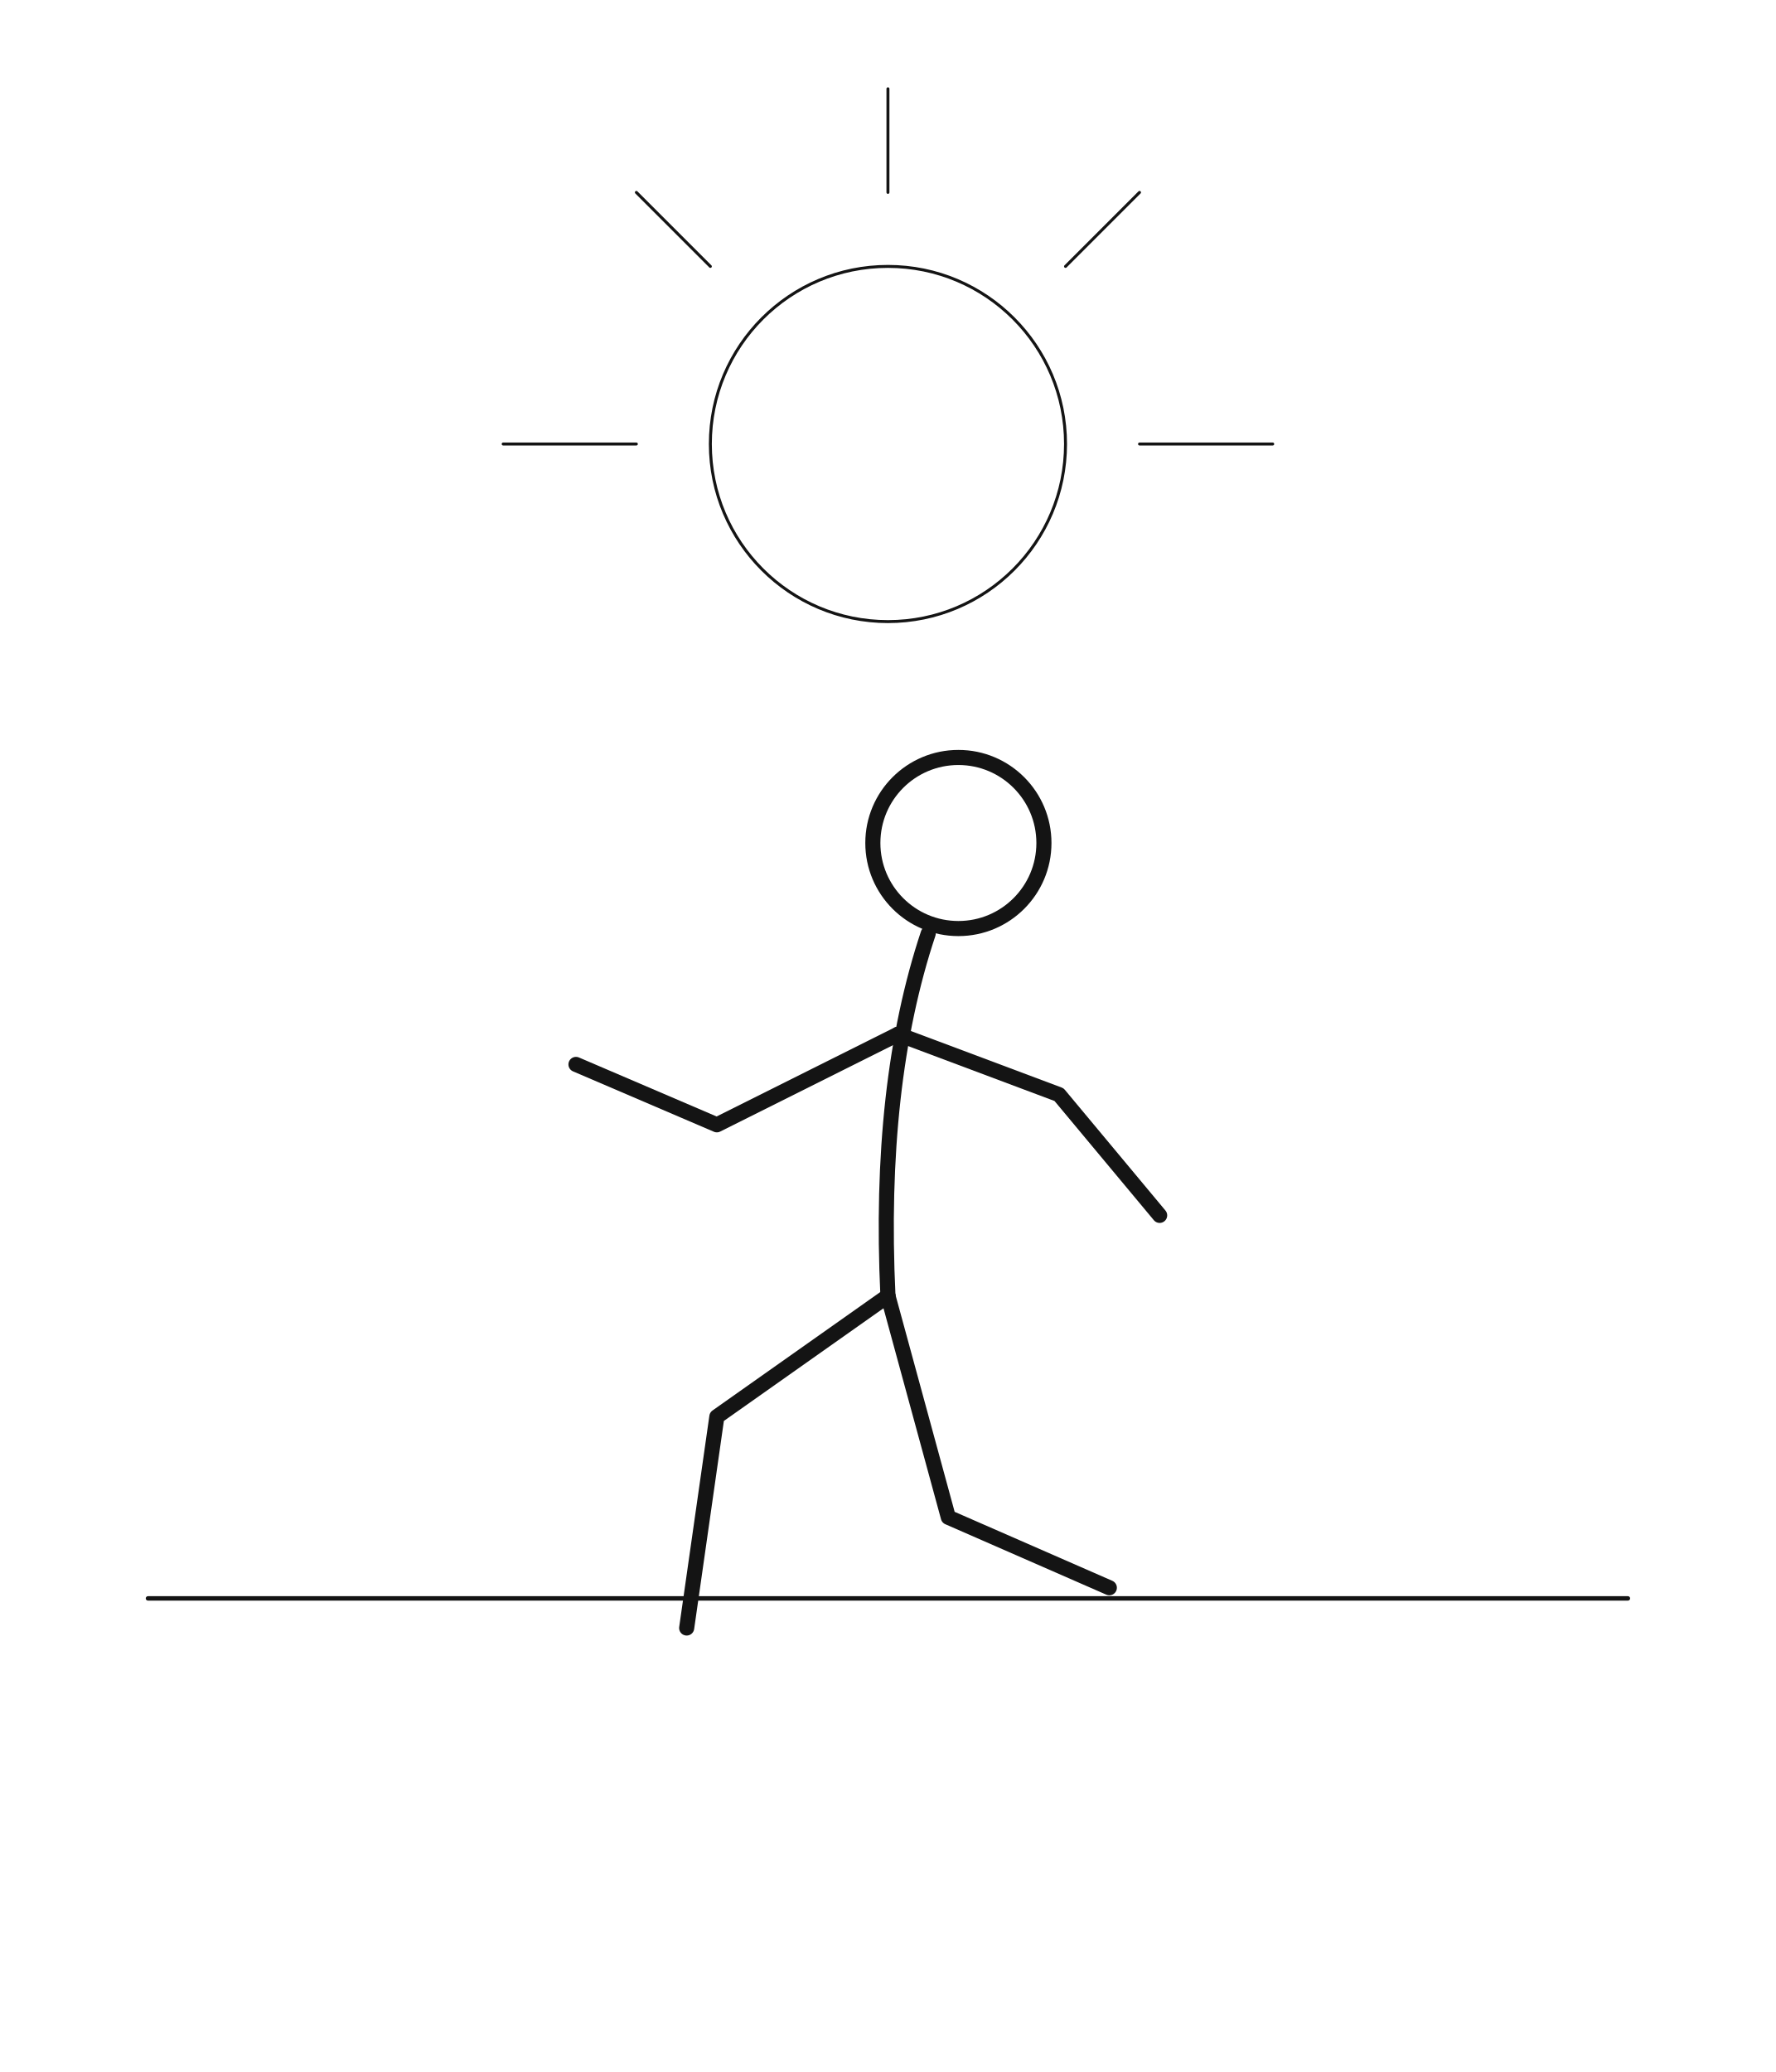
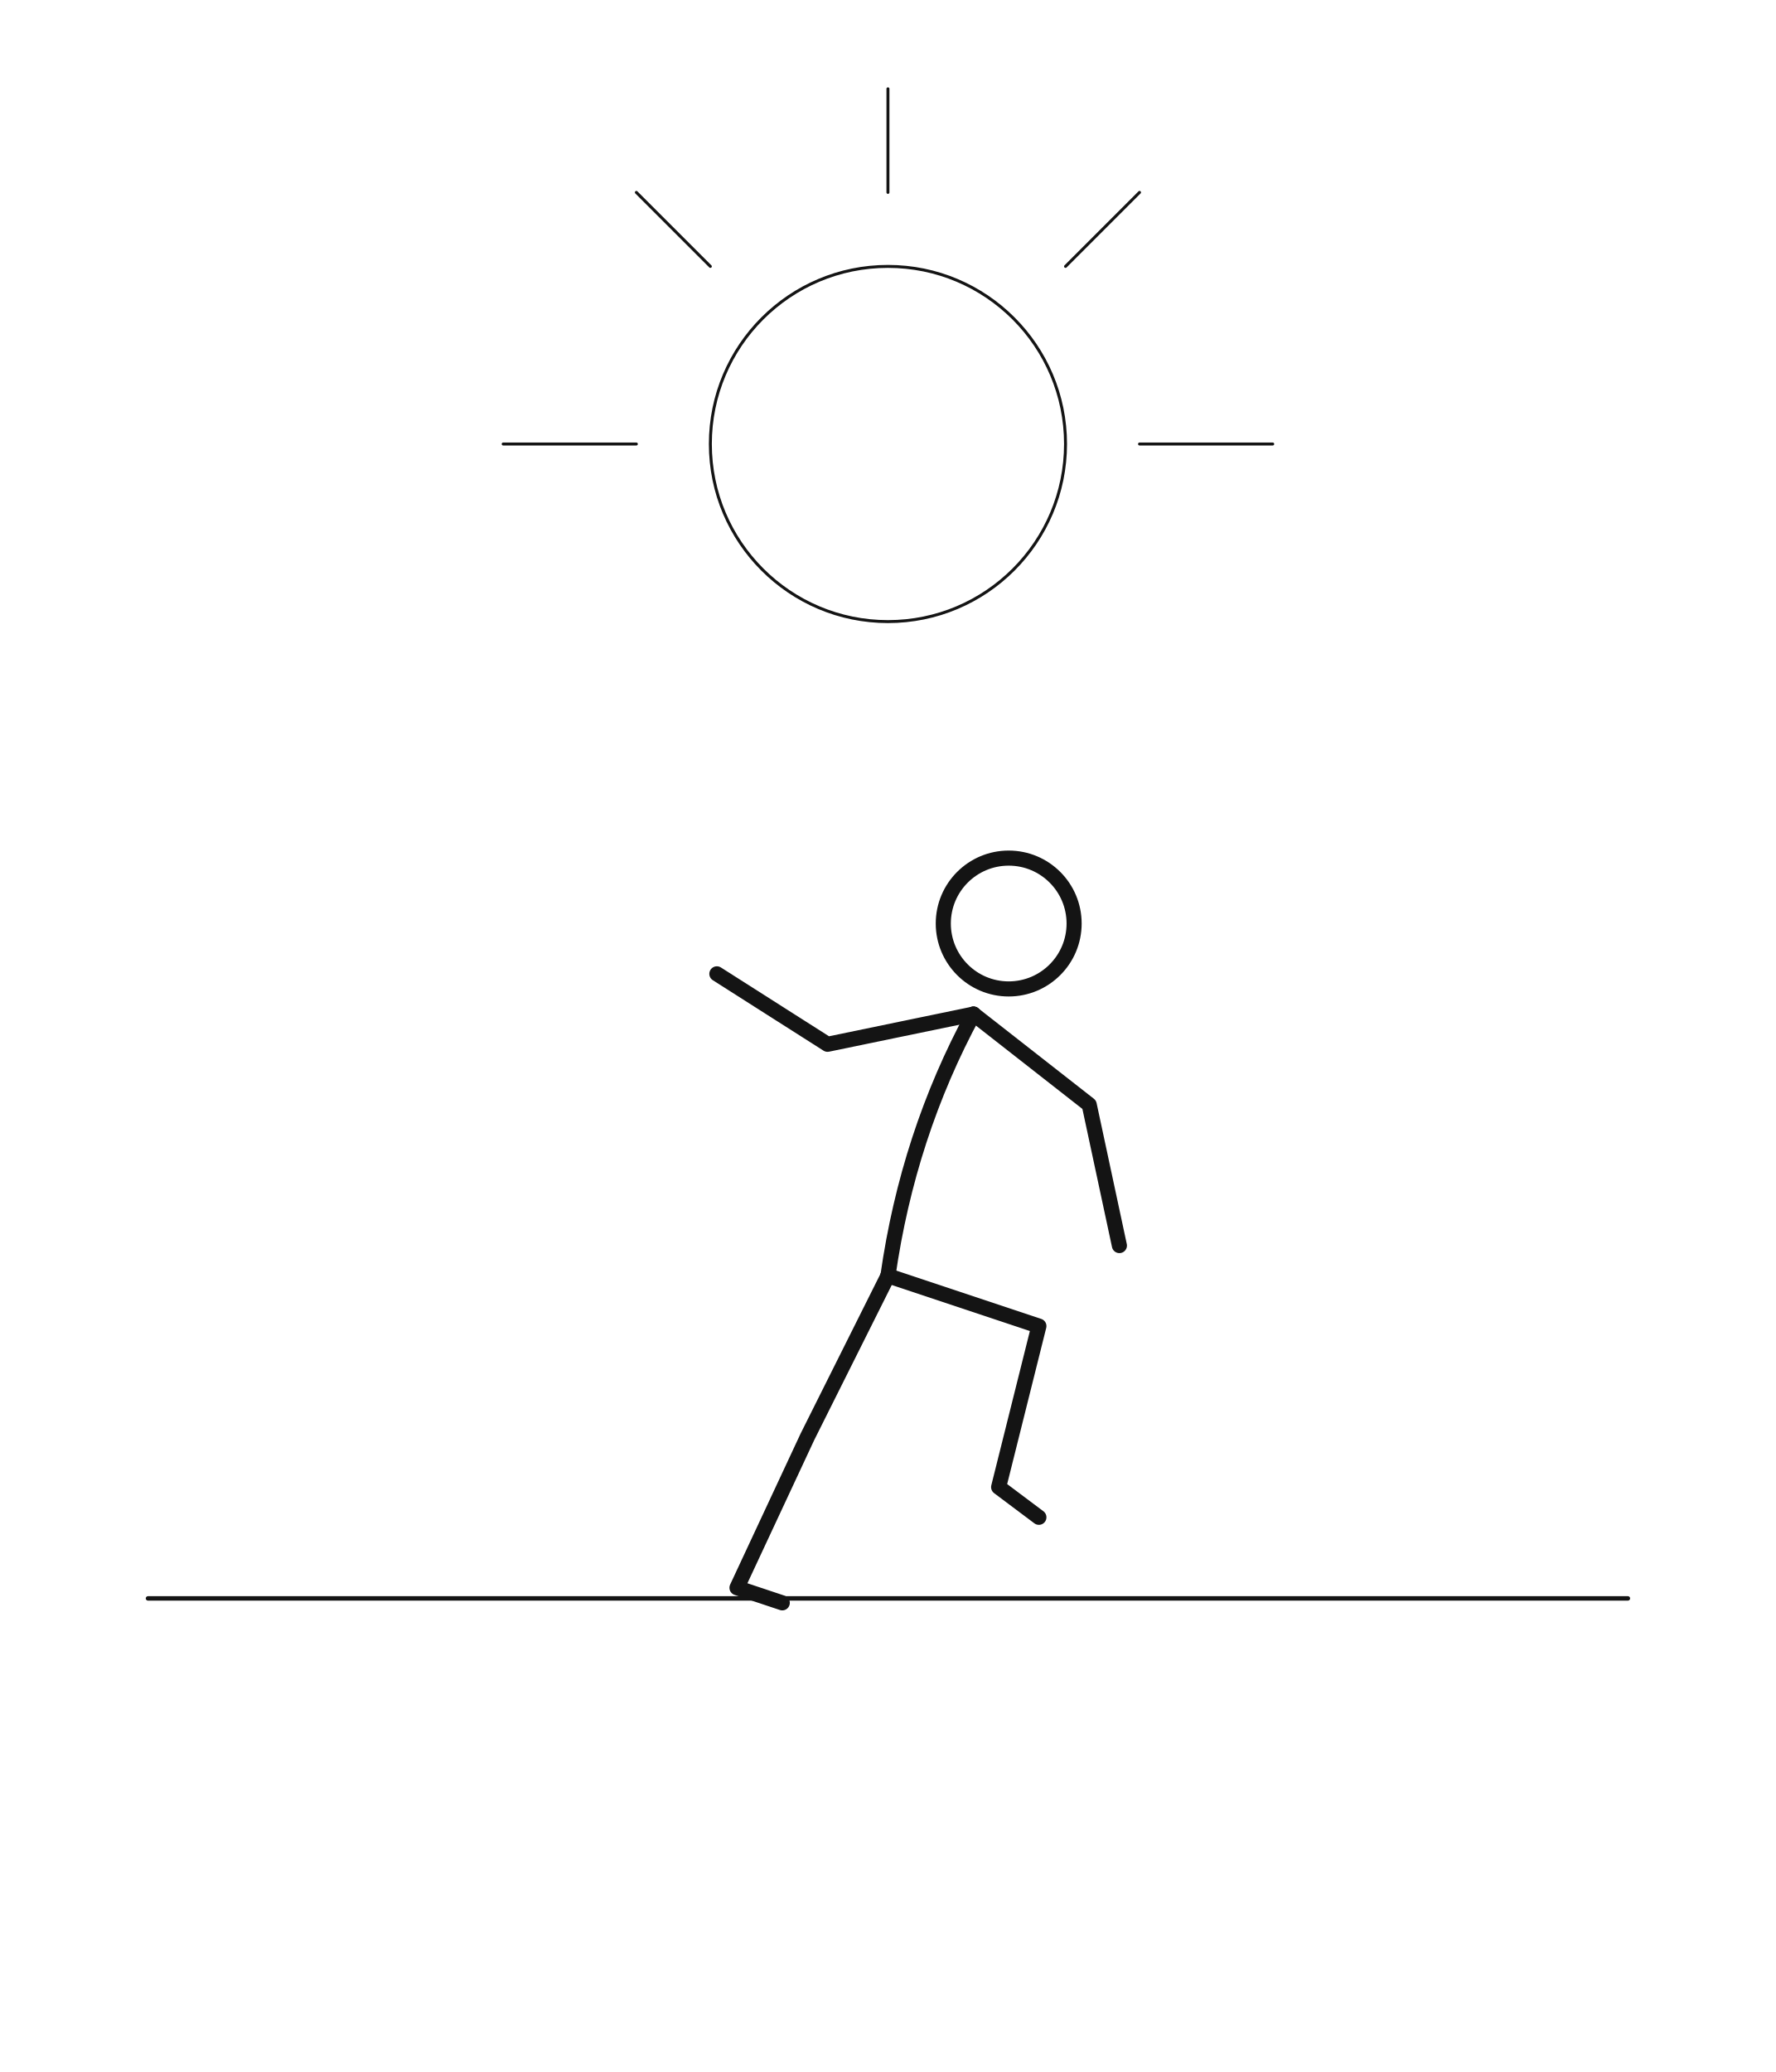
<svg xmlns="http://www.w3.org/2000/svg" viewBox="0 0 1200 1400" fill="none" stroke="#141414" stroke-width="3" stroke-linecap="round" stroke-linejoin="round">
  <g transform="translate(600,760) scale(3.4)">
-     <circle cx="14" cy="-56" r="17" />
-     <path d="M 8 -38 Q -2 -8 0 34" />
-     <path d="M 2 -18 L 34 -6 L 54 18" />
-     <path d="M 2 -18 L -34 0 L -62 -12" />
-     <path d="M 0 34 L 12 78 L 44 92" />
-     <path d="M 0 34 L -34 58 L -40 100" />
+     <circle cx="24" cy="-40" r="13" />
+     <path d="M 0 30 Q 4 2 17 -22" />
+     <path d="M 17 -22 L 40 -4 L 46 24" />
+     <path d="M 17 -22 L -12 -16 L -34 -30" />
+     <path d="M 0 30 L 30 40 L 22 72 L 30 78" />
+     <path d="M 0 30 L -16 62 L -30 92 L -21 95" />
  </g>
  <path d="M 100 1080 L 1100 1080" />
  <circle cx="600" cy="300" r="120" stroke-width="2" />
  <path d="M 430 300 l -90 0 M 770 300 l 90 0 M 600 130 l 0 -70 M 480 180 l -50 -50 M 720 180 l 50 -50" stroke-width="2" />
</svg>
